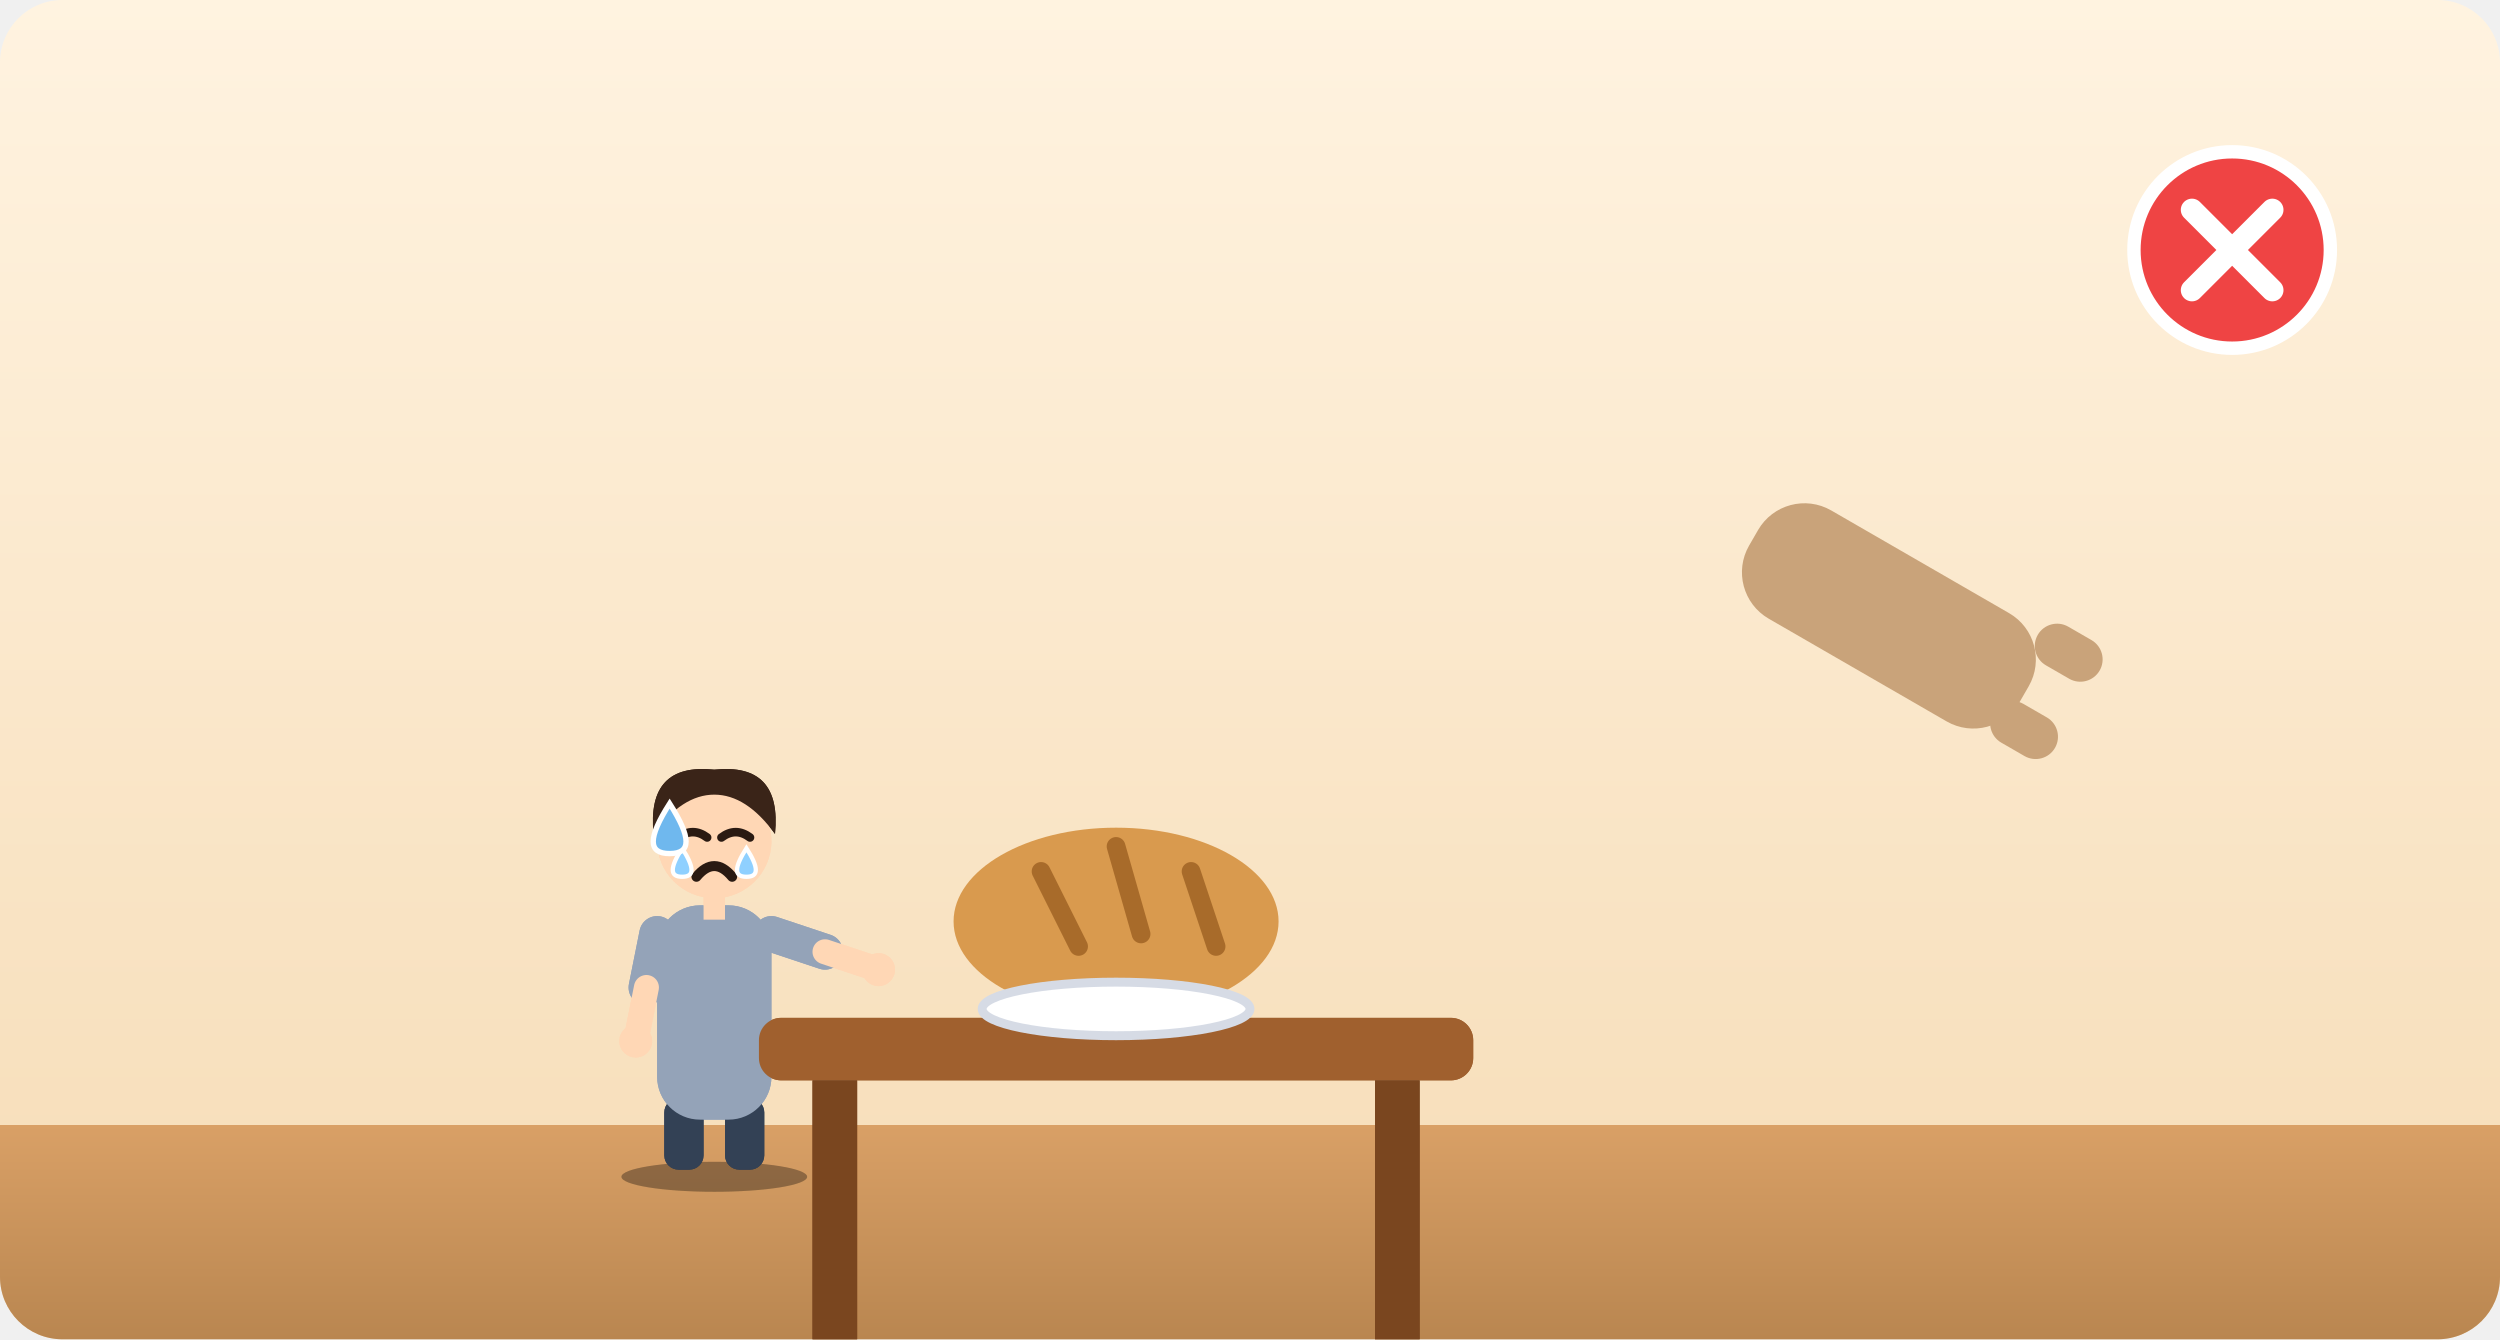
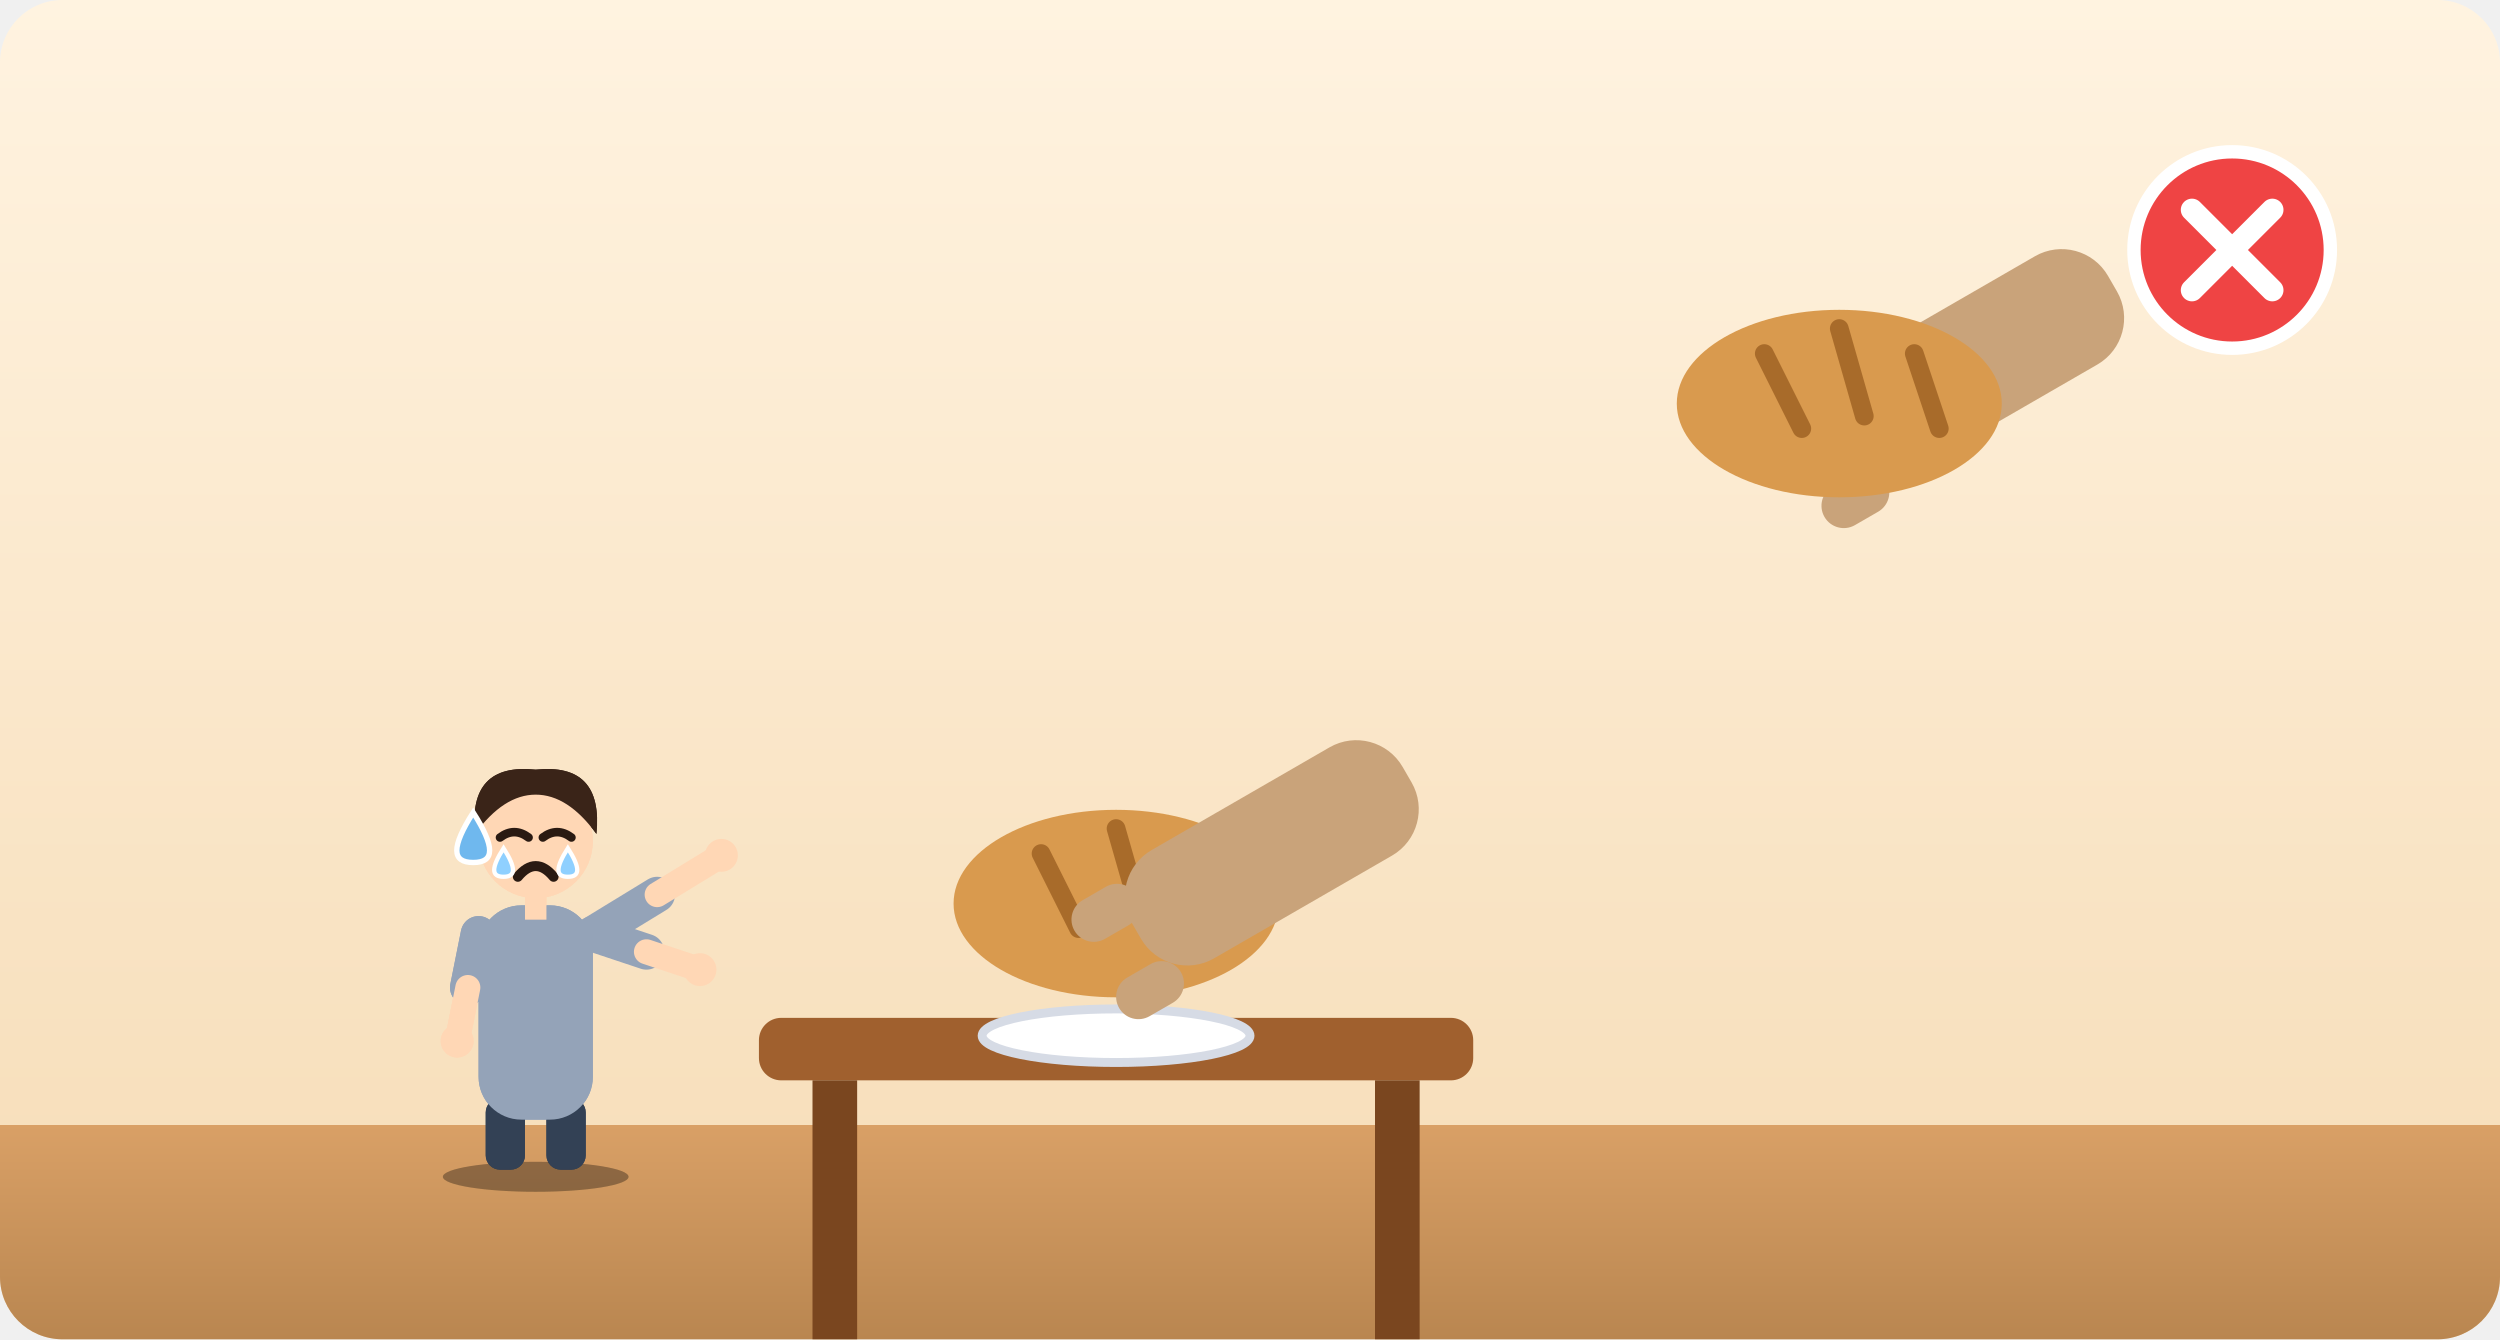
- <svg xmlns="http://www.w3.org/2000/svg" data-n="3" data-t="1" data-c="#7f1d1d" viewBox="0 0 560 300" role="img" aria-label="굶주린 아이의 빵을 커다란 손이 빼앗아 가 접시가 텅 비었다">
+ <svg xmlns="http://www.w3.org/2000/svg" data-n="3" data-t="1" data-c="#7f1d1d" viewBox="0 0 560 300" role="img" aria-label="굶주린 아이 앞의 빵을 커다란 손이 집어 가 버려 접시가 텅 비었다">
  <defs>
    <clipPath id="deprive_clip">
      <rect width="560" height="300" rx="14" />
    </clipPath>
    <linearGradient id="deprive_sky" x1="0" y1="0" x2="0" y2="1">
      <stop offset="0" stop-color="#fff3e0" />
      <stop offset="1" stop-color="#f6dcb6" />
    </linearGradient>
    <linearGradient id="deprive_gr" x1="0" y1="0" x2="0" y2="1">
      <stop offset="0" stop-color="#d9a066" />
      <stop offset="1" stop-color="#b98650" />
    </linearGradient>
  </defs>
  <g clip-path="url(#deprive_clip)">
    <rect width="560" height="300" fill="url(#deprive_sky)" />
    <rect x="0" y="252" width="560" height="48" fill="url(#deprive_gr)" />
    <g class="vs up" data-s="1">
-       <g class="vs" data-s="1" data-e="2">
-         <g transform="translate(160 254) scale(0.8)">
-           <ellipse cx="0" cy="12" rx="26" ry="4.2" fill="#000" fill-opacity="0.18" />
-           <rect x="-14" y="-10" width="11" height="20" rx="4" fill="#334155" />
-           <rect x="3" y="-10" width="11" height="20" rx="4" fill="#334155" />
-           <rect x="-16" y="-64" width="32" height="60" rx="12" fill="#94a3b8" />
-           <path d="M-16 -56L-19 -41" fill="none" stroke="#94a3b8" stroke-width="10" stroke-linecap="round" stroke-linejoin="round" />
-           <path d="M-19 -41L-22 -26" fill="none" stroke="#ffd7b5" stroke-width="7" stroke-linecap="round" stroke-linejoin="round" />
-           <circle cx="-22" cy="-26" r="4.6" fill="#ffd7b5" />
-           <path d="M16 -56L31 -51" fill="none" stroke="#94a3b8" stroke-width="10" stroke-linecap="round" stroke-linejoin="round" />
-           <path d="M31 -51L46 -46" fill="none" stroke="#ffd7b5" stroke-width="7" stroke-linecap="round" stroke-linejoin="round" />
-           <circle cx="46" cy="-46" r="4.6" fill="#ffd7b5" />
-           <rect x="-3" y="-68" width="6" height="8" fill="#ffd7b5" />
-           <circle cx="0" cy="-82" r="16" fill="#ffd7b5" />
-           <path d="M-17 -84Q-19 -104 0 -102Q19 -104 17 -84Q9 -95 0 -95Q-9 -95 -17 -84Z" fill="#3a2418" />
-           <circle cx="-6" cy="-83" r="2.4" fill="#2a1a12" />
-           <circle cx="6" cy="-83" r="2.4" fill="#2a1a12" />
-           <path d="M-6 -75Q0 -69 6 -75" fill="none" stroke="#2a1a12" stroke-width="2.8" stroke-linecap="round" stroke-linejoin="round" />
-         </g>
-       </g>
      <g transform="translate(250 238)">
        <rect x="-80" y="-10" width="160" height="14" rx="5" fill="#a0602e" />
        <rect x="-68" y="4" width="10" height="58" fill="#7a461f" />
        <rect x="58" y="4" width="10" height="58" fill="#7a461f" />
      </g>
-       <g transform="translate(250 226) scale(1.4)">
-         <ellipse cx="0" cy="-14" rx="26" ry="15" fill="#d99a4e" />
-         <path d="M-12 -22L-6 -10M0 -26L4 -12M12 -22L16 -10" fill="none" stroke="#a86b2a" stroke-width="3" stroke-linecap="round" stroke-linejoin="round" />
-       </g>
+       <ellipse cx="250" cy="232" rx="30" ry="6" fill="#fff" stroke="#d6dbe5" stroke-width="2" />
    </g>
-     <g class="mv" data-s="2" style="--from:translateX(-130px);--d:0.8s;transform-box:fill-box;transform-origin:center">
-       <g class="vs" data-s="2" data-e="2">
-         <g transform="translate(400 120) rotate(30)">
-           <rect x="-6" y="-10" width="70" height="28" rx="12" fill="#c9a37a" />
-           <rect x="60" y="-14" width="16" height="10" rx="5" fill="#c9a37a" />
-           <rect x="60" y="6" width="16" height="10" rx="5" fill="#c9a37a" />
-         </g>
-       </g>
-     </g>
-     <g class="vs" data-s="3">
-       <g transform="translate(160 254) scale(0.8)">
+     <g class="vs up" data-s="1" data-e="2">
+       <g transform="translate(120 254) scale(0.8)">
        <ellipse cx="0" cy="12" rx="26" ry="4.2" fill="#000" fill-opacity="0.18" />
        <rect x="-14" y="-10" width="11" height="20" rx="4" fill="#334155" />
        <rect x="3" y="-10" width="11" height="20" rx="4" fill="#334155" />
        <rect x="-16" y="-64" width="32" height="60" rx="12" fill="#94a3b8" />
        <path d="M-16 -56L-19 -41" fill="none" stroke="#94a3b8" stroke-width="10" stroke-linecap="round" stroke-linejoin="round" />
        <path d="M-19 -41L-22 -26" fill="none" stroke="#ffd7b5" stroke-width="7" stroke-linecap="round" stroke-linejoin="round" />
        <circle cx="-22" cy="-26" r="4.6" fill="#ffd7b5" />
        <path d="M16 -56L31 -51" fill="none" stroke="#94a3b8" stroke-width="10" stroke-linecap="round" stroke-linejoin="round" />
        <path d="M31 -51L46 -46" fill="none" stroke="#ffd7b5" stroke-width="7" stroke-linecap="round" stroke-linejoin="round" />
        <circle cx="46" cy="-46" r="4.6" fill="#ffd7b5" />
        <rect x="-3" y="-68" width="6" height="8" fill="#ffd7b5" />
        <circle cx="0" cy="-82" r="16" fill="#ffd7b5" />
        <path d="M-17 -84Q-19 -104 0 -102Q19 -104 17 -84Q9 -95 0 -95Q-9 -95 -17 -84Z" fill="#3a2418" />
+         <circle cx="-6" cy="-83" r="2.4" fill="#2a1a12" />
+         <circle cx="6" cy="-83" r="2.4" fill="#2a1a12" />
+         <path d="M-6 -75Q0 -69 6 -75" fill="none" stroke="#2a1a12" stroke-width="2.8" stroke-linecap="round" stroke-linejoin="round" />
+       </g>
+     </g>
+     <g class="vs up" data-s="1" data-e="2">
+       <g transform="translate(250 222) scale(1.4)">
+         <ellipse cx="0" cy="-14" rx="26" ry="15" fill="#d99a4e" />
+         <path d="M-12 -22L-6 -10M0 -26L4 -12M12 -22L16 -10" fill="none" stroke="#a86b2a" stroke-width="3" stroke-linecap="round" stroke-linejoin="round" />
+       </g>
+     </g>
+     <g class="mv" data-s="2" style="--from:translate(150px,-100px);--d:0.8s;transform-box:fill-box;transform-origin:center">
+       <g class="vs" data-s="2" data-e="2">
+         <g transform="translate(312 180)">
+           <g transform="rotate(150)">
+             <rect x="-6" y="-10" width="70" height="28" rx="12" fill="#c9a37a" />
+             <rect x="60" y="-14" width="16" height="10" rx="5" fill="#c9a37a" />
+             <rect x="60" y="6" width="16" height="10" rx="5" fill="#c9a37a" />
+           </g>
+         </g>
+       </g>
+     </g>
+     <g class="mv" data-s="3" style="--from:translate(-158px,110px);--d:0.9s;transform-box:fill-box;transform-origin:center">
+       <g class="vs" data-s="3">
+         <g transform="translate(470 70)">
+           <g transform="rotate(150)">
+             <rect x="-6" y="-10" width="70" height="28" rx="12" fill="#c9a37a" />
+             <rect x="60" y="-14" width="16" height="10" rx="5" fill="#c9a37a" />
+             <rect x="60" y="6" width="16" height="10" rx="5" fill="#c9a37a" />
+           </g>
+           <g transform="translate(-58 40)">
+             <g transform="translate(0 0) scale(1.4)">
+               <ellipse cx="0" cy="-14" rx="26" ry="15" fill="#d99a4e" />
+               <path d="M-12 -22L-6 -10M0 -26L4 -12M12 -22L16 -10" fill="none" stroke="#a86b2a" stroke-width="3" stroke-linecap="round" stroke-linejoin="round" />
+             </g>
+           </g>
+         </g>
+       </g>
+     </g>
+     <g class="vs" data-s="3">
+       <g transform="translate(120 254) scale(0.8)">
+         <ellipse cx="0" cy="12" rx="26" ry="4.2" fill="#000" fill-opacity="0.18" />
+         <rect x="-14" y="-10" width="11" height="20" rx="4" fill="#334155" />
+         <rect x="3" y="-10" width="11" height="20" rx="4" fill="#334155" />
+         <rect x="-16" y="-64" width="32" height="60" rx="12" fill="#94a3b8" />
+         <path d="M-16 -56L-19 -41" fill="none" stroke="#94a3b8" stroke-width="10" stroke-linecap="round" stroke-linejoin="round" />
+         <path d="M-19 -41L-22 -26" fill="none" stroke="#ffd7b5" stroke-width="7" stroke-linecap="round" stroke-linejoin="round" />
+         <circle cx="-22" cy="-26" r="4.6" fill="#ffd7b5" />
+         <path d="M16 -56L34 -67" fill="none" stroke="#94a3b8" stroke-width="10" stroke-linecap="round" stroke-linejoin="round" />
+         <path d="M34 -67L52 -78" fill="none" stroke="#ffd7b5" stroke-width="7" stroke-linecap="round" stroke-linejoin="round" />
+         <circle cx="52" cy="-78" r="4.6" fill="#ffd7b5" />
+         <rect x="-3" y="-68" width="6" height="8" fill="#ffd7b5" />
+         <circle cx="0" cy="-82" r="16" fill="#ffd7b5" />
+         <path d="M-17 -84Q-19 -104 0 -102Q19 -104 17 -84Q9 -95 0 -95Q-9 -95 -17 -84Z" fill="#3a2418" />
        <path d="M-10 -83Q-6 -86 -2 -83M2 -83Q6 -86 10 -83" fill="none" stroke="#2a1a12" stroke-width="2.4" stroke-linecap="round" stroke-linejoin="round" />
        <path d="M-5 -72Q0 -78 5 -72" fill="none" stroke="#2a1a12" stroke-width="2.8" stroke-linecap="round" stroke-linejoin="round" />
        <path d="M-9 -80c-3.5 5.5 -3.5 8 0 8c3.5 0 3.5 -2.5 0 -8Z" fill="#8fd0ff" stroke="#fff" stroke-width="1.2" />
        <path d="M9 -80c-3.5 5.5 -3.5 8 0 8c3.5 0 3.5 -2.5 0 -8Z" fill="#8fd0ff" stroke="#fff" stroke-width="1.2" />
      </g>
-       <g transform="translate(250 238)">
-         <rect x="-80" y="-10" width="160" height="14" rx="5" fill="#a0602e" />
-         <rect x="-68" y="4" width="10" height="58" fill="#7a461f" />
-         <rect x="58" y="4" width="10" height="58" fill="#7a461f" />
-       </g>
-       <ellipse cx="250" cy="226" rx="30" ry="6" fill="#fff" stroke="#d6dbe5" stroke-width="2" />
+       <path d="M106 182c-4.9 7.7 -4.9 11.2 0 11.2c4.9 0 4.9 -3.5 0 -11.2Z" fill="#6fb8ee" stroke="#fff" stroke-width="1.2" />
      <g transform="translate(500 56)">
        <circle r="22" fill="#ef4444" stroke="#fff" stroke-width="3" />
        <path d="M-9 -9L9 9M9 -9L-9 9" stroke="#fff" stroke-width="5" stroke-linecap="round" />
      </g>
-       <path d="M150 180c-4.9 7.7 -4.9 11.2 0 11.2c4.9 0 4.9 -3.5 0 -11.2Z" fill="#6fb8ee" stroke="#fff" stroke-width="1.2" />
    </g>
  </g>
</svg>
